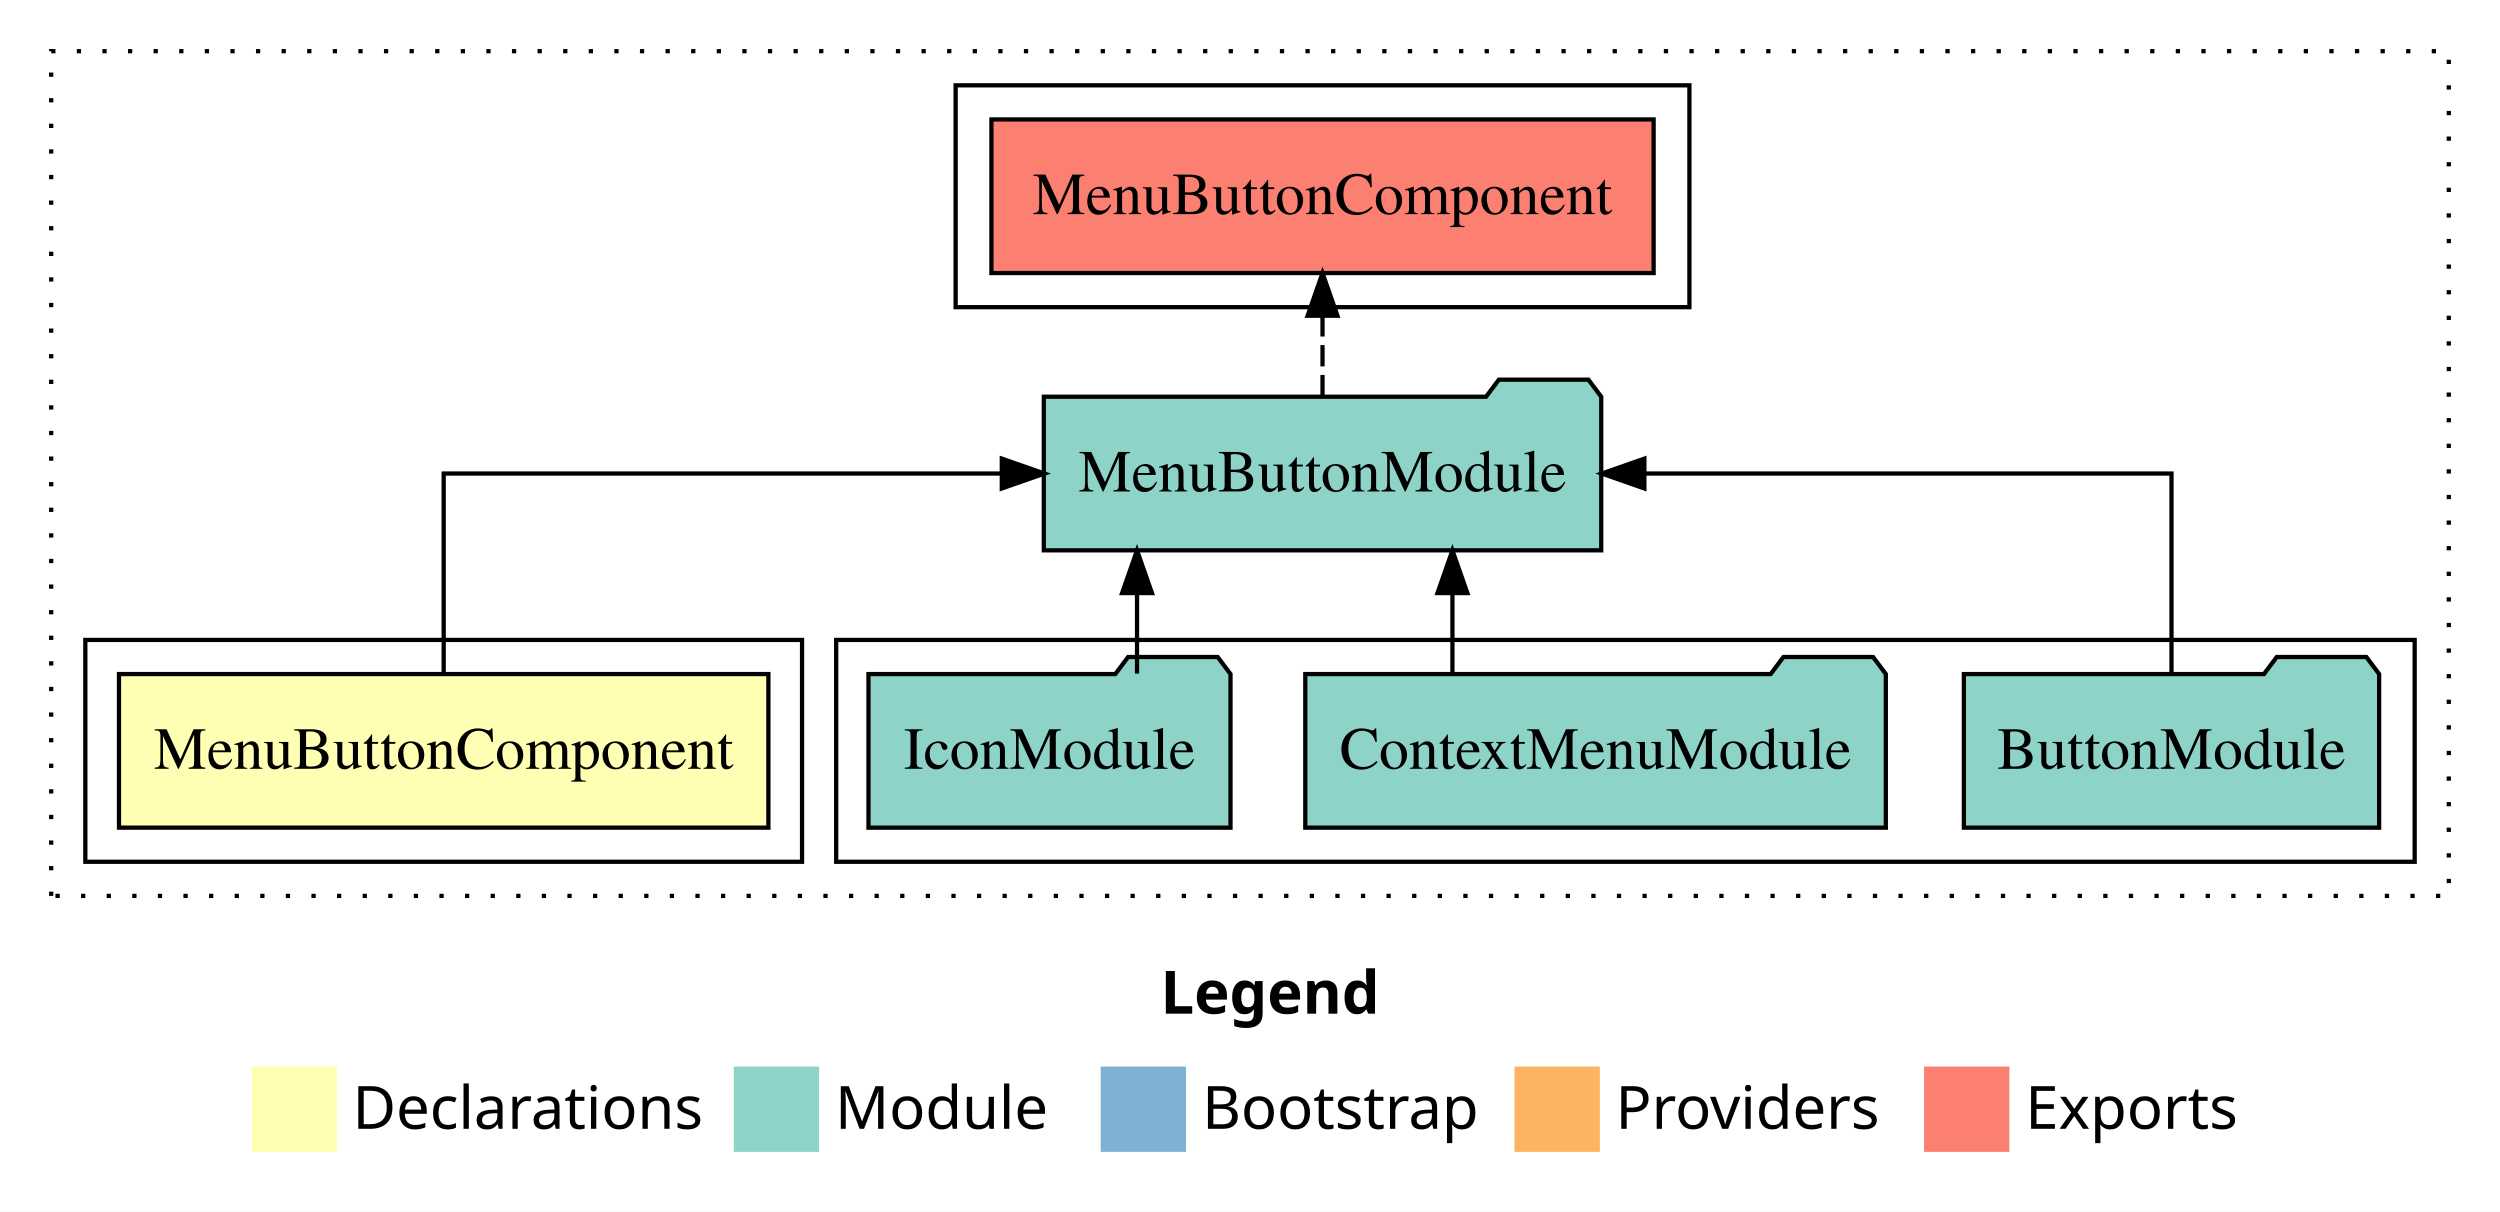
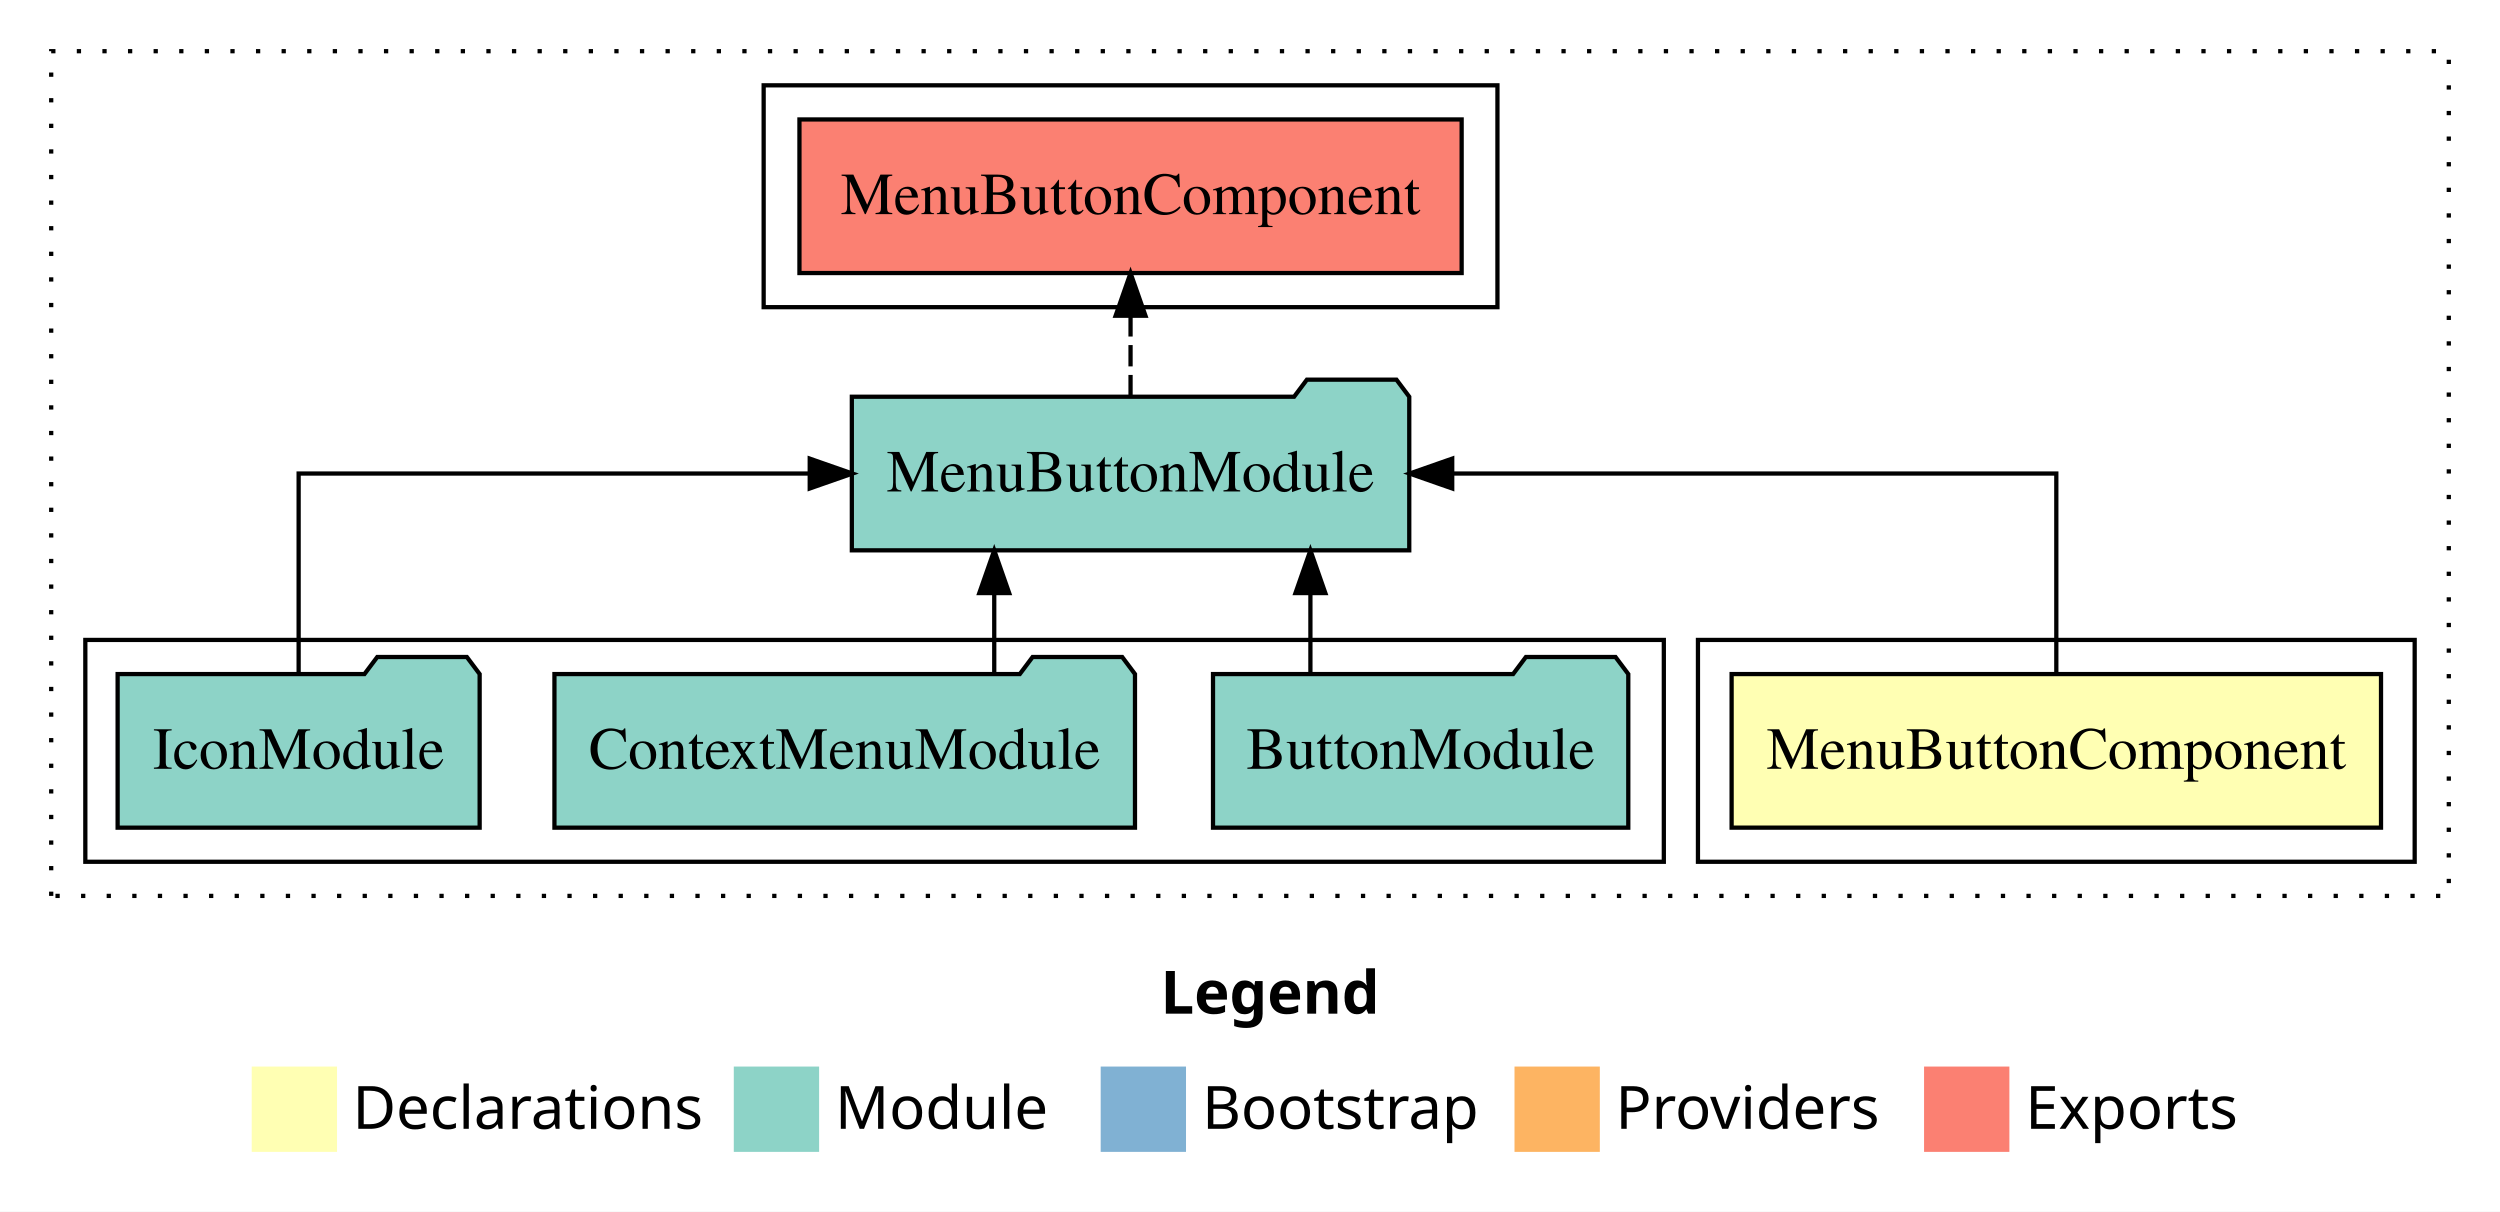
<svg xmlns="http://www.w3.org/2000/svg" width="586pt" height="284pt" viewBox="0.00 0.00 586.00 284.00">
  <g id="graph0" class="graph" transform="scale(1 1) rotate(0) translate(4 280)">
    <polygon fill="white" stroke="transparent" points="-4,4 -4,-280 582,-280 582,4 -4,4" />
    <text text-anchor="start" x="268.01" y="-42.4" font-family="Times-12" font-weight="bold" font-size="14.00">Legend</text>
    <polygon fill="#ffffb3" stroke="transparent" points="55,-10 55,-30 75,-30 75,-10 55,-10" />
    <text text-anchor="start" x="78.63" y="-15.4" font-family="Times-12" font-size="14.00">  Declarations</text>
    <polygon fill="#8dd3c7" stroke="transparent" points="168,-10 168,-30 188,-30 188,-10 168,-10" />
    <text text-anchor="start" x="191.73" y="-15.4" font-family="Times-12" font-size="14.00">  Module</text>
    <polygon fill="#80b1d3" stroke="transparent" points="254,-10 254,-30 274,-30 274,-10 254,-10" />
    <text text-anchor="start" x="277.78" y="-15.4" font-family="Times-12" font-size="14.00">  Bootstrap</text>
    <polygon fill="#fdb462" stroke="transparent" points="351,-10 351,-30 371,-30 371,-10 351,-10" />
    <text text-anchor="start" x="374.67" y="-15.4" font-family="Times-12" font-size="14.00">  Providers</text>
    <polygon fill="#fb8072" stroke="transparent" points="447,-10 447,-30 467,-30 467,-10 447,-10" />
    <text text-anchor="start" x="470.73" y="-15.4" font-family="Times-12" font-size="14.00">  Exports</text>
    <g id="clust1" class="cluster">
      <polygon fill="none" stroke="black" stroke-dasharray="1,5" points="8,-70 8,-268 570,-268 570,-70 8,-70" />
    </g>
+     <g id="clust2" class="cluster">
+       <polygon fill="none" stroke="black" points="394,-78 394,-130 562,-130 562,-78 394,-78" />
+     </g>
    <g id="clust5" class="cluster">
-       <polygon fill="none" stroke="black" points="220,-208 220,-260 392,-260 392,-208 220,-208" />
+       <polygon fill="none" stroke="black" points="175,-208 175,-260 347,-260 347,-208 175,-208" />
    </g>
    <g id="clust4" class="cluster">
-       <polygon fill="none" stroke="black" points="192,-78 192,-130 562,-130 562,-78 192,-78" />
-     </g>
-     <g id="clust2" class="cluster">
-       <polygon fill="none" stroke="black" points="16,-78 16,-130 184,-130 184,-78 16,-78" />
+       <polygon fill="none" stroke="black" points="16,-78 16,-130 386,-130 386,-78 16,-78" />
    </g>
    <g id="node1" class="node">
-       <polygon fill="#ffffb3" stroke="black" points="176.11,-122 23.89,-122 23.89,-86 176.11,-86 176.11,-122" />
-       <text text-anchor="middle" x="100" y="-99.8" font-family="Times,serif" font-size="14.00">MenuButtonComponent</text>
+       <polygon fill="#ffffb3" stroke="black" points="554.11,-122 401.89,-122 401.89,-86 554.11,-86 554.11,-122" />
+       <text text-anchor="middle" x="478" y="-99.8" font-family="Times,serif" font-size="14.00">MenuButtonComponent</text>
    </g>
    <g id="node2" class="node">
-       <polygon fill="#8dd3c7" stroke="black" points="371.33,-187 368.33,-191 347.33,-191 344.33,-187 240.67,-187 240.67,-151 371.33,-151 371.33,-187" />
-       <text text-anchor="middle" x="306" y="-164.8" font-family="Times,serif" font-size="14.00">MenuButtonModule</text>
+       <polygon fill="#8dd3c7" stroke="black" points="326.33,-187 323.33,-191 302.33,-191 299.33,-187 195.67,-187 195.67,-151 326.33,-151 326.33,-187" />
+       <text text-anchor="middle" x="261" y="-164.8" font-family="Times,serif" font-size="14.00">MenuButtonModule</text>
    </g>
    <g id="edge1" class="edge">
-       <path fill="none" stroke="black" d="M100,-122.11C100,-141.34 100,-169 100,-169 100,-169 230.82,-169 230.82,-169" />
-       <polygon fill="black" stroke="black" points="230.82,-172.5 240.82,-169 230.82,-165.5 230.82,-172.5" />
+       <path fill="none" stroke="black" d="M478,-122.11C478,-141.34 478,-169 478,-169 478,-169 336.4,-169 336.4,-169" />
+       <polygon fill="black" stroke="black" points="336.4,-165.5 326.4,-169 336.4,-172.5 336.4,-165.5" />
    </g>
    <g id="node6" class="node">
-       <polygon fill="#fb8072" stroke="black" points="383.61,-252 228.39,-252 228.39,-216 383.61,-216 383.61,-252" />
-       <text text-anchor="middle" x="306" y="-229.8" font-family="Times,serif" font-size="14.00">MenuButtonComponent </text>
+       <polygon fill="#fb8072" stroke="black" points="338.61,-252 183.39,-252 183.39,-216 338.61,-216 338.61,-252" />
+       <text text-anchor="middle" x="261" y="-229.8" font-family="Times,serif" font-size="14.00">MenuButtonComponent </text>
    </g>
    <g id="edge5" class="edge">
-       <path fill="none" stroke="black" stroke-dasharray="5,2" d="M306,-187.11C306,-187.11 306,-205.99 306,-205.99" />
-       <polygon fill="black" stroke="black" points="302.5,-205.99 306,-215.99 309.5,-205.99 302.5,-205.99" />
+       <path fill="none" stroke="black" stroke-dasharray="5,2" d="M261,-187.11C261,-187.11 261,-205.99 261,-205.99" />
+       <polygon fill="black" stroke="black" points="257.5,-205.99 261,-215.99 264.5,-205.99 257.5,-205.99" />
    </g>
    <g id="node3" class="node">
-       <polygon fill="#8dd3c7" stroke="black" points="553.67,-122 550.67,-126 529.67,-126 526.67,-122 456.33,-122 456.33,-86 553.67,-86 553.67,-122" />
-       <text text-anchor="middle" x="505" y="-99.8" font-family="Times,serif" font-size="14.00">ButtonModule</text>
+       <polygon fill="#8dd3c7" stroke="black" points="377.67,-122 374.67,-126 353.67,-126 350.67,-122 280.33,-122 280.33,-86 377.67,-86 377.67,-122" />
+       <text text-anchor="middle" x="329" y="-99.8" font-family="Times,serif" font-size="14.00">ButtonModule</text>
    </g>
    <g id="edge2" class="edge">
-       <path fill="none" stroke="black" d="M505,-122.11C505,-141.34 505,-169 505,-169 505,-169 381.44,-169 381.44,-169" />
-       <polygon fill="black" stroke="black" points="381.44,-165.5 371.44,-169 381.44,-172.5 381.44,-165.5" />
+       <path fill="none" stroke="black" d="M303.16,-122.11C303.16,-122.11 303.16,-140.99 303.16,-140.99" />
+       <polygon fill="black" stroke="black" points="299.66,-140.99 303.16,-150.99 306.66,-140.99 299.66,-140.99" />
    </g>
    <g id="node4" class="node">
-       <polygon fill="#8dd3c7" stroke="black" points="438.04,-122 435.04,-126 414.04,-126 411.04,-122 301.96,-122 301.96,-86 438.04,-86 438.04,-122" />
-       <text text-anchor="middle" x="370" y="-99.8" font-family="Times,serif" font-size="14.00">ContextMenuModule</text>
+       <polygon fill="#8dd3c7" stroke="black" points="262.04,-122 259.04,-126 238.04,-126 235.04,-122 125.96,-122 125.96,-86 262.04,-86 262.04,-122" />
+       <text text-anchor="middle" x="194" y="-99.8" font-family="Times,serif" font-size="14.00">ContextMenuModule</text>
    </g>
    <g id="edge3" class="edge">
-       <path fill="none" stroke="black" d="M336.45,-122.11C336.45,-122.11 336.45,-140.99 336.45,-140.99" />
-       <polygon fill="black" stroke="black" points="332.95,-140.99 336.45,-150.99 339.95,-140.99 332.95,-140.99" />
+       <path fill="none" stroke="black" d="M229.05,-122.11C229.05,-122.11 229.05,-140.99 229.05,-140.99" />
+       <polygon fill="black" stroke="black" points="225.55,-140.99 229.05,-150.99 232.55,-140.99 225.55,-140.99" />
    </g>
    <g id="node5" class="node">
-       <polygon fill="#8dd3c7" stroke="black" points="284.43,-122 281.43,-126 260.43,-126 257.43,-122 199.57,-122 199.57,-86 284.43,-86 284.43,-122" />
-       <text text-anchor="middle" x="242" y="-99.8" font-family="Times,serif" font-size="14.00">IconModule</text>
+       <polygon fill="#8dd3c7" stroke="black" points="108.43,-122 105.43,-126 84.43,-126 81.43,-122 23.57,-122 23.57,-86 108.43,-86 108.43,-122" />
+       <text text-anchor="middle" x="66" y="-99.8" font-family="Times,serif" font-size="14.00">IconModule</text>
    </g>
    <g id="edge4" class="edge">
-       <path fill="none" stroke="black" d="M262.52,-122.11C262.52,-122.11 262.52,-140.99 262.52,-140.99" />
-       <polygon fill="black" stroke="black" points="259.02,-140.99 262.52,-150.99 266.02,-140.99 259.02,-140.99" />
+       <path fill="none" stroke="black" d="M66,-122.11C66,-141.34 66,-169 66,-169 66,-169 185.8,-169 185.8,-169" />
+       <polygon fill="black" stroke="black" points="185.8,-172.5 195.8,-169 185.8,-165.5 185.8,-172.5" />
    </g>
  </g>
</svg>
